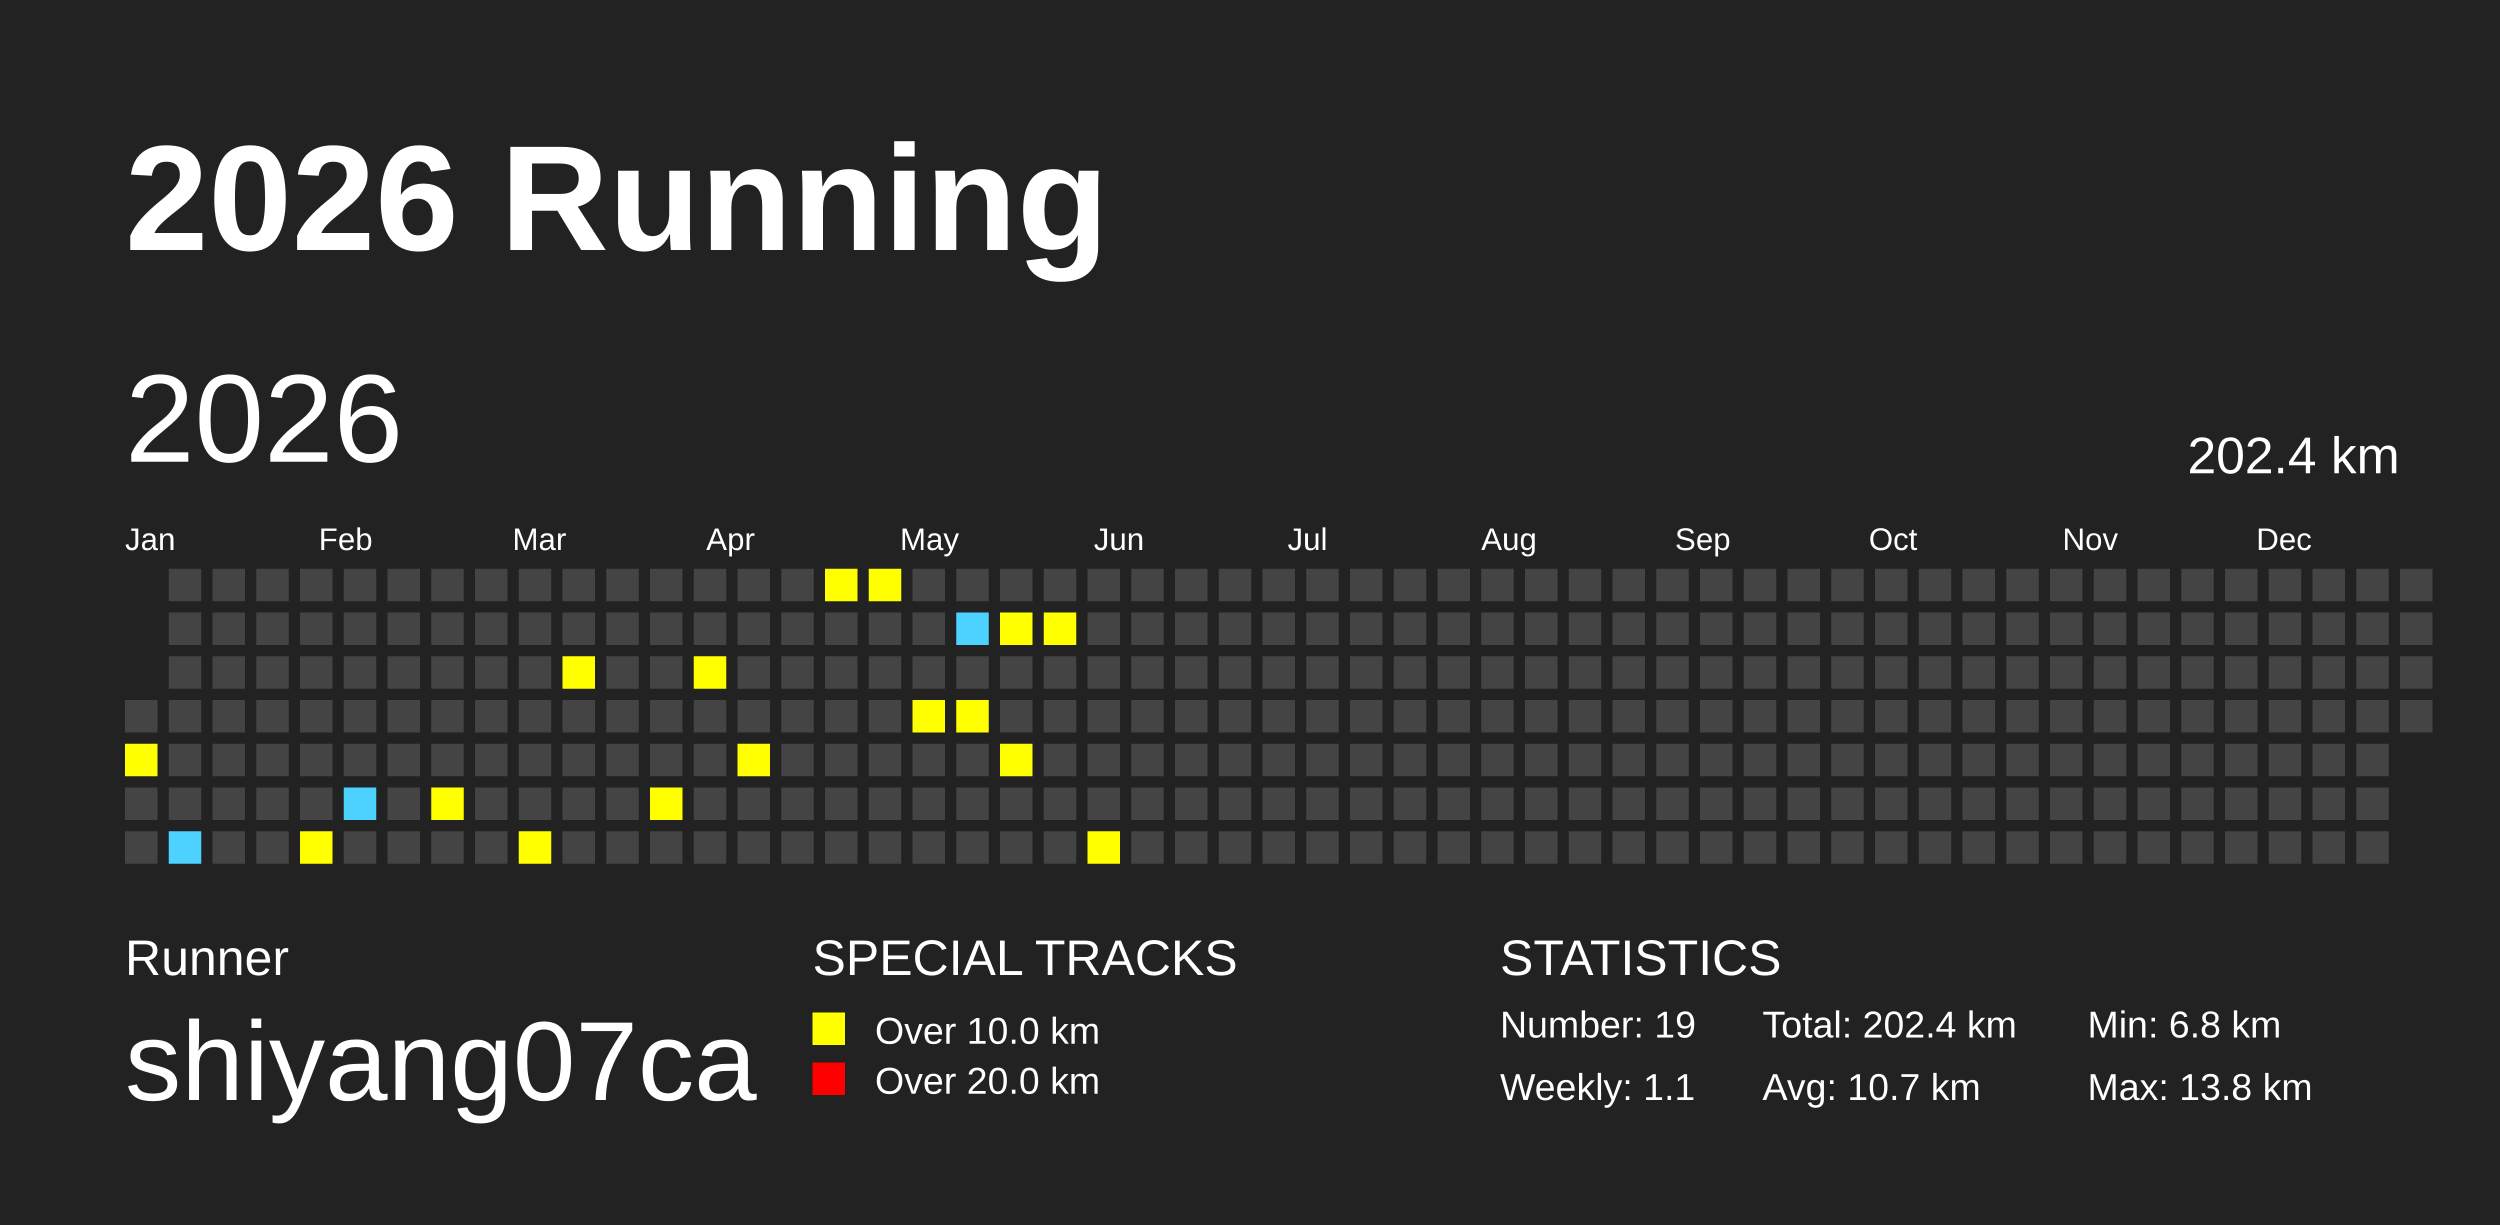
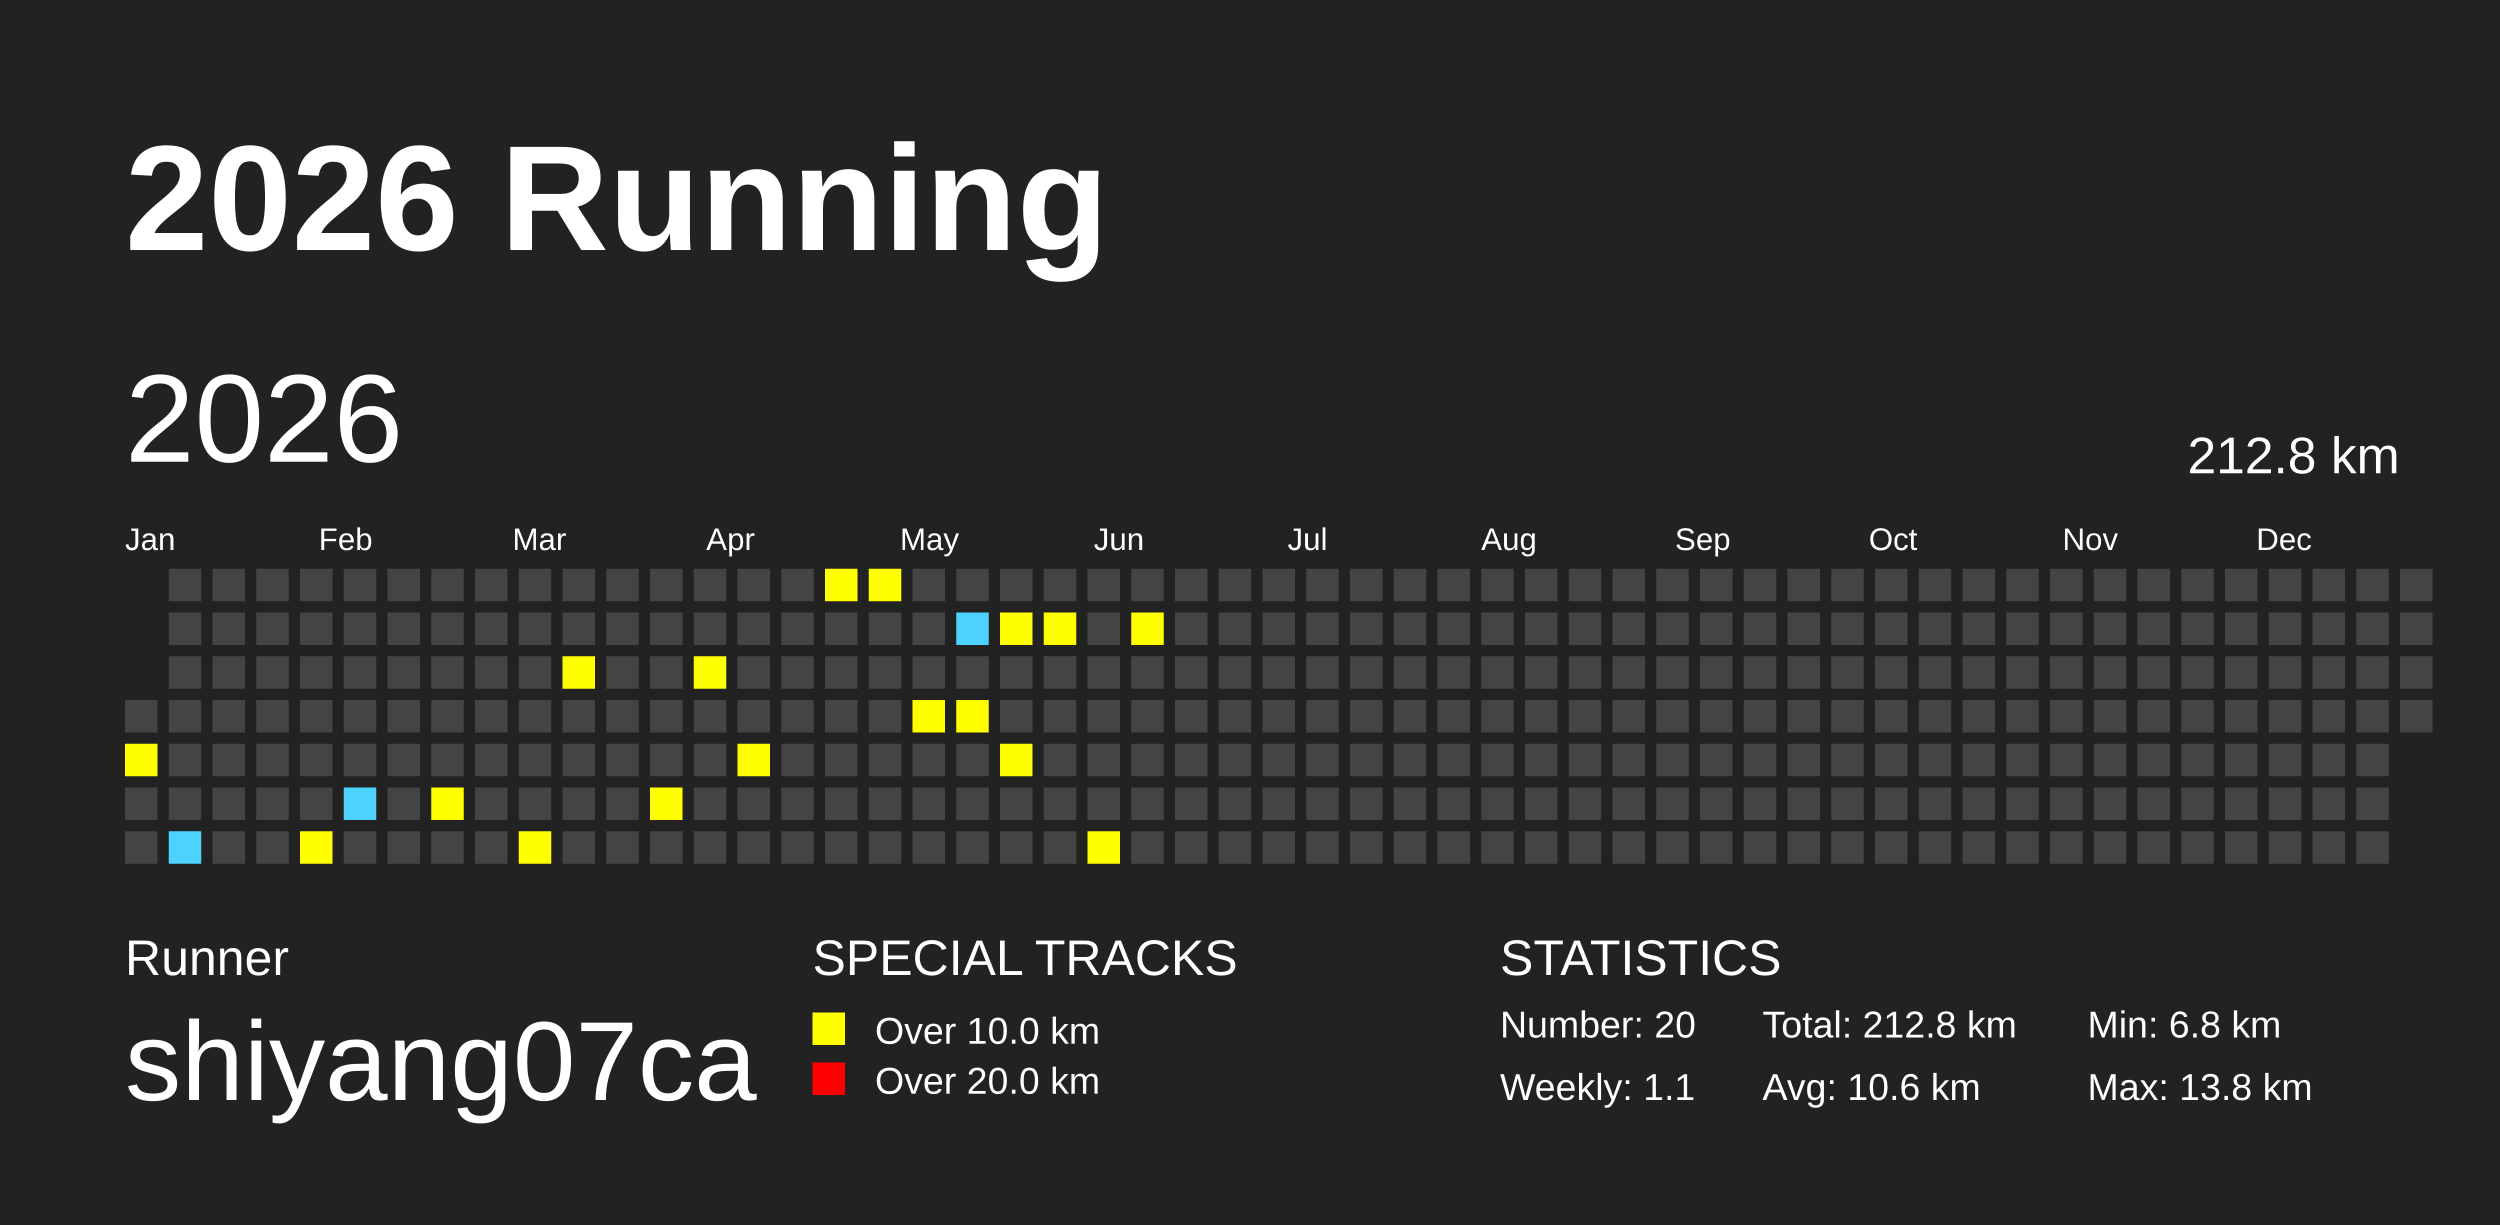
<svg xmlns="http://www.w3.org/2000/svg" baseProfile="full" height="98mm" version="1.1" viewBox="0,0,200,98" width="200mm">
  <defs>
    <pattern height="2" id="indoor-stripe" patternUnits="userSpaceOnUse" width="2">
      <line stroke="white" stroke-opacity="0.45" stroke-width="0.5" x1="0" x2="2" y1="2" y2="0" />
    </pattern>
  </defs>
  <rect fill="#222222" height="98" width="200" x="0" y="0" />
  <text fill="#FFFFFF" style="font-size:12px; font-family:Arial; font-weight:bold;" x="10" y="20">2026 Running</text>
  <text fill="#FFFFFF" style="font-size:4px; font-family:Arial" x="10" y="78">Runner</text>
  <text fill="#FFFFFF" style="font-size:9px; font-family:Arial" x="10" y="88">shiyang07ca</text>
  <text fill="#FFFFFF" style="font-size:4px; font-family:Arial" x="65" y="78">SPECIAL TRACKS</text>
  <rect fill="yellow" height="2.6" width="2.6" x="65" y="81" />
  <text fill="#FFFFFF" style="font-size:3px; font-family:Arial" x="70" y="83.5">Over 10.0 km</text>
  <rect fill="red" height="2.6" width="2.6" x="65" y="85" />
  <text fill="#FFFFFF" style="font-size:3px; font-family:Arial" x="70" y="87.5">Over 20.0 km</text>
  <text fill="#FFFFFF" style="font-size:4px; font-family:Arial" x="120" y="78">STATISTICS</text>
-   <text fill="#FFFFFF" style="font-size:3px; font-family:Arial" x="120" y="83">Number: 19</text>
+   <text fill="#FFFFFF" style="font-size:3px; font-family:Arial" x="120" y="83">Number: 20</text>
  <text fill="#FFFFFF" style="font-size:3px; font-family:Arial" x="120" y="88">Weekly: 1.1</text>
-   <text fill="#FFFFFF" style="font-size:3px; font-family:Arial" x="141" y="83">Total: 202.4 km</text>
-   <text fill="#FFFFFF" style="font-size:3px; font-family:Arial" x="141" y="88">Avg: 10.7 km</text>
+   <text fill="#FFFFFF" style="font-size:3px; font-family:Arial" x="141" y="83">Total: 212.8 km</text>
+   <text fill="#FFFFFF" style="font-size:3px; font-family:Arial" x="141" y="88">Avg: 10.6 km</text>
  <text fill="#FFFFFF" style="font-size:3px; font-family:Arial" x="167" y="83">Min: 6.8 km</text>
  <text fill="#FFFFFF" style="font-size:3px; font-family:Arial" x="167" y="88">Max: 13.8 km</text>
  <text dominant-baseline="hanging" fill="#FFFFFF" style="font-size:10.0px; font-family:Arial;" x="10" y="30">2026</text>
-   <text dominant-baseline="hanging" fill="#FFFFFF" style="font-size:4.125px; font-family:Arial;" x="175" y="35">202.4 km</text>
+   <text dominant-baseline="hanging" fill="#FFFFFF" style="font-size:4.125px; font-family:Arial;" x="175" y="35">212.8 km</text>
  <text fill="#FFFFFF" style="font-size:2.5px; font-family:Arial" x="10.0" y="44">Jan</text>
  <text fill="#FFFFFF" style="font-size:2.5px; font-family:Arial" x="25.5" y="44">Feb</text>
  <text fill="#FFFFFF" style="font-size:2.5px; font-family:Arial" x="41.0" y="44">Mar</text>
  <text fill="#FFFFFF" style="font-size:2.5px; font-family:Arial" x="56.5" y="44">Apr</text>
  <text fill="#FFFFFF" style="font-size:2.5px; font-family:Arial" x="72.0" y="44">May</text>
  <text fill="#FFFFFF" style="font-size:2.5px; font-family:Arial" x="87.5" y="44">Jun</text>
  <text fill="#FFFFFF" style="font-size:2.5px; font-family:Arial" x="103.0" y="44">Jul</text>
  <text fill="#FFFFFF" style="font-size:2.5px; font-family:Arial" x="118.5" y="44">Aug</text>
  <text fill="#FFFFFF" style="font-size:2.5px; font-family:Arial" x="134.0" y="44">Sep</text>
  <text fill="#FFFFFF" style="font-size:2.5px; font-family:Arial" x="149.5" y="44">Oct</text>
  <text fill="#FFFFFF" style="font-size:2.5px; font-family:Arial" x="165.0" y="44">Nov</text>
  <text fill="#FFFFFF" style="font-size:2.5px; font-family:Arial" x="180.5" y="44">Dec</text>
  <rect fill="#444444" height="2.6" width="2.6" x="10.0" y="56.0" />
  <rect fill="yellow" height="2.6" width="2.6" x="10.0" y="59.5" />
  <rect fill="#444444" height="2.6" width="2.6" x="10.0" y="63.0" />
  <rect fill="#444444" height="2.6" width="2.6" x="10.0" y="66.5" />
  <rect fill="#444444" height="2.6" width="2.6" x="13.5" y="45.5" />
  <rect fill="#444444" height="2.6" width="2.6" x="13.5" y="49.0" />
  <rect fill="#444444" height="2.6" width="2.6" x="13.5" y="52.5" />
  <rect fill="#444444" height="2.6" width="2.6" x="13.5" y="56.0" />
  <rect fill="#444444" height="2.6" width="2.6" x="13.5" y="59.5" />
  <rect fill="#444444" height="2.6" width="2.6" x="13.5" y="63.0" />
  <rect fill="#4DD2FF" height="2.6" width="2.6" x="13.5" y="66.5" />
  <rect fill="#444444" height="2.6" width="2.6" x="17.0" y="45.5" />
  <rect fill="#444444" height="2.6" width="2.6" x="17.0" y="49.0" />
  <rect fill="#444444" height="2.6" width="2.6" x="17.0" y="52.5" />
  <rect fill="#444444" height="2.6" width="2.6" x="17.0" y="56.0" />
  <rect fill="#444444" height="2.6" width="2.6" x="17.0" y="59.5" />
  <rect fill="#444444" height="2.6" width="2.6" x="17.0" y="63.0" />
  <rect fill="#444444" height="2.6" width="2.6" x="17.0" y="66.5" />
  <rect fill="#444444" height="2.6" width="2.6" x="20.5" y="45.5" />
  <rect fill="#444444" height="2.6" width="2.6" x="20.5" y="49.0" />
  <rect fill="#444444" height="2.6" width="2.6" x="20.5" y="52.5" />
  <rect fill="#444444" height="2.6" width="2.6" x="20.5" y="56.0" />
  <rect fill="#444444" height="2.6" width="2.6" x="20.5" y="59.5" />
  <rect fill="#444444" height="2.6" width="2.6" x="20.5" y="63.0" />
  <rect fill="#444444" height="2.6" width="2.6" x="20.5" y="66.5" />
  <rect fill="#444444" height="2.6" width="2.6" x="24.0" y="45.5" />
  <rect fill="#444444" height="2.6" width="2.6" x="24.0" y="49.0" />
  <rect fill="#444444" height="2.6" width="2.6" x="24.0" y="52.5" />
  <rect fill="#444444" height="2.6" width="2.6" x="24.0" y="56.0" />
  <rect fill="#444444" height="2.6" width="2.6" x="24.0" y="59.5" />
  <rect fill="#444444" height="2.6" width="2.6" x="24.0" y="63.0" />
  <rect fill="yellow" height="2.6" width="2.6" x="24.0" y="66.5" />
  <rect fill="#444444" height="2.6" width="2.6" x="27.5" y="45.5" />
  <rect fill="#444444" height="2.6" width="2.6" x="27.5" y="49.0" />
  <rect fill="#444444" height="2.6" width="2.6" x="27.5" y="52.5" />
  <rect fill="#444444" height="2.6" width="2.6" x="27.5" y="56.0" />
  <rect fill="#444444" height="2.6" width="2.6" x="27.5" y="59.5" />
  <rect fill="#4DD2FF" height="2.6" width="2.6" x="27.5" y="63.0" />
  <rect fill="#444444" height="2.6" width="2.6" x="27.5" y="66.5" />
  <rect fill="#444444" height="2.6" width="2.6" x="31.0" y="45.5" />
  <rect fill="#444444" height="2.6" width="2.6" x="31.0" y="49.0" />
  <rect fill="#444444" height="2.6" width="2.6" x="31.0" y="52.5" />
  <rect fill="#444444" height="2.6" width="2.6" x="31.0" y="56.0" />
  <rect fill="#444444" height="2.6" width="2.6" x="31.0" y="59.5" />
  <rect fill="#444444" height="2.6" width="2.6" x="31.0" y="63.0" />
  <rect fill="#444444" height="2.6" width="2.6" x="31.0" y="66.5" />
  <rect fill="#444444" height="2.6" width="2.6" x="34.5" y="45.5" />
  <rect fill="#444444" height="2.6" width="2.6" x="34.5" y="49.0" />
  <rect fill="#444444" height="2.6" width="2.6" x="34.5" y="52.5" />
  <rect fill="#444444" height="2.6" width="2.6" x="34.5" y="56.0" />
  <rect fill="#444444" height="2.6" width="2.6" x="34.5" y="59.5" />
  <rect fill="yellow" height="2.6" width="2.6" x="34.5" y="63.0" />
  <rect fill="#444444" height="2.6" width="2.6" x="34.5" y="66.5" />
  <rect fill="#444444" height="2.6" width="2.6" x="38.0" y="45.5" />
  <rect fill="#444444" height="2.6" width="2.6" x="38.0" y="49.0" />
  <rect fill="#444444" height="2.6" width="2.6" x="38.0" y="52.5" />
  <rect fill="#444444" height="2.6" width="2.6" x="38.0" y="56.0" />
  <rect fill="#444444" height="2.6" width="2.6" x="38.0" y="59.5" />
  <rect fill="#444444" height="2.6" width="2.6" x="38.0" y="63.0" />
  <rect fill="#444444" height="2.6" width="2.6" x="38.0" y="66.5" />
  <rect fill="#444444" height="2.6" width="2.6" x="41.5" y="45.5" />
  <rect fill="#444444" height="2.6" width="2.6" x="41.5" y="49.0" />
  <rect fill="#444444" height="2.6" width="2.6" x="41.5" y="52.5" />
  <rect fill="#444444" height="2.6" width="2.6" x="41.5" y="56.0" />
  <rect fill="#444444" height="2.6" width="2.6" x="41.5" y="59.5" />
  <rect fill="#444444" height="2.6" width="2.6" x="41.5" y="63.0" />
  <rect fill="yellow" height="2.6" width="2.6" x="41.5" y="66.5" />
  <rect fill="#444444" height="2.6" width="2.6" x="45.0" y="45.5" />
  <rect fill="#444444" height="2.6" width="2.6" x="45.0" y="49.0" />
  <rect fill="yellow" height="2.6" width="2.6" x="45.0" y="52.5" />
  <rect fill="#444444" height="2.6" width="2.6" x="45.0" y="56.0" />
  <rect fill="#444444" height="2.6" width="2.6" x="45.0" y="59.5" />
  <rect fill="#444444" height="2.6" width="2.6" x="45.0" y="63.0" />
  <rect fill="#444444" height="2.6" width="2.6" x="45.0" y="66.5" />
  <rect fill="#444444" height="2.6" width="2.6" x="48.5" y="45.5" />
  <rect fill="#444444" height="2.6" width="2.6" x="48.5" y="49.0" />
  <rect fill="#444444" height="2.6" width="2.6" x="48.5" y="52.5" />
  <rect fill="#444444" height="2.6" width="2.6" x="48.5" y="56.0" />
  <rect fill="#444444" height="2.6" width="2.6" x="48.5" y="59.5" />
  <rect fill="#444444" height="2.6" width="2.6" x="48.5" y="63.0" />
  <rect fill="#444444" height="2.6" width="2.6" x="48.5" y="66.5" />
  <rect fill="#444444" height="2.6" width="2.6" x="52.0" y="45.5" />
  <rect fill="#444444" height="2.6" width="2.6" x="52.0" y="49.0" />
  <rect fill="#444444" height="2.6" width="2.6" x="52.0" y="52.5" />
  <rect fill="#444444" height="2.6" width="2.6" x="52.0" y="56.0" />
  <rect fill="#444444" height="2.6" width="2.6" x="52.0" y="59.5" />
  <rect fill="yellow" height="2.6" width="2.6" x="52.0" y="63.0" />
  <rect fill="#444444" height="2.6" width="2.6" x="52.0" y="66.5" />
  <rect fill="#444444" height="2.6" width="2.6" x="55.5" y="45.5" />
  <rect fill="#444444" height="2.6" width="2.6" x="55.5" y="49.0" />
  <rect fill="yellow" height="2.6" width="2.6" x="55.5" y="52.5" />
  <rect fill="#444444" height="2.6" width="2.6" x="55.5" y="56.0" />
  <rect fill="#444444" height="2.6" width="2.6" x="55.5" y="59.5" />
  <rect fill="#444444" height="2.6" width="2.6" x="55.5" y="63.0" />
  <rect fill="#444444" height="2.6" width="2.6" x="55.5" y="66.5" />
  <rect fill="#444444" height="2.6" width="2.6" x="59.0" y="45.5" />
  <rect fill="#444444" height="2.6" width="2.6" x="59.0" y="49.0" />
  <rect fill="#444444" height="2.6" width="2.6" x="59.0" y="52.5" />
  <rect fill="#444444" height="2.6" width="2.6" x="59.0" y="56.0" />
  <rect fill="yellow" height="2.6" width="2.6" x="59.0" y="59.5" />
  <rect fill="#444444" height="2.6" width="2.6" x="59.0" y="63.0" />
  <rect fill="#444444" height="2.6" width="2.6" x="59.0" y="66.5" />
  <rect fill="#444444" height="2.6" width="2.6" x="62.5" y="45.5" />
  <rect fill="#444444" height="2.6" width="2.6" x="62.5" y="49.0" />
  <rect fill="#444444" height="2.6" width="2.6" x="62.5" y="52.5" />
  <rect fill="#444444" height="2.6" width="2.6" x="62.5" y="56.0" />
  <rect fill="#444444" height="2.6" width="2.6" x="62.5" y="59.5" />
  <rect fill="#444444" height="2.6" width="2.6" x="62.5" y="63.0" />
  <rect fill="#444444" height="2.6" width="2.6" x="62.5" y="66.5" />
  <rect fill="yellow" height="2.6" width="2.6" x="66.0" y="45.5" />
  <rect fill="#444444" height="2.6" width="2.6" x="66.0" y="49.0" />
  <rect fill="#444444" height="2.6" width="2.6" x="66.0" y="52.5" />
  <rect fill="#444444" height="2.6" width="2.6" x="66.0" y="56.0" />
  <rect fill="#444444" height="2.6" width="2.6" x="66.0" y="59.5" />
  <rect fill="#444444" height="2.6" width="2.6" x="66.0" y="63.0" />
  <rect fill="#444444" height="2.6" width="2.6" x="66.0" y="66.5" />
  <rect fill="yellow" height="2.6" width="2.6" x="69.5" y="45.5" />
  <rect fill="#444444" height="2.6" width="2.6" x="69.5" y="49.0" />
  <rect fill="#444444" height="2.6" width="2.6" x="69.5" y="52.5" />
  <rect fill="#444444" height="2.6" width="2.6" x="69.5" y="56.0" />
  <rect fill="#444444" height="2.6" width="2.6" x="69.5" y="59.5" />
  <rect fill="#444444" height="2.6" width="2.6" x="69.5" y="63.0" />
  <rect fill="#444444" height="2.6" width="2.6" x="69.5" y="66.5" />
  <rect fill="#444444" height="2.6" width="2.6" x="73.0" y="45.5" />
  <rect fill="#444444" height="2.6" width="2.6" x="73.0" y="49.0" />
  <rect fill="#444444" height="2.6" width="2.6" x="73.0" y="52.5" />
  <rect fill="yellow" height="2.6" width="2.6" x="73.0" y="56.0" />
  <rect fill="#444444" height="2.6" width="2.6" x="73.0" y="59.5" />
  <rect fill="#444444" height="2.6" width="2.6" x="73.0" y="63.0" />
  <rect fill="#444444" height="2.6" width="2.6" x="73.0" y="66.5" />
  <rect fill="#444444" height="2.6" width="2.6" x="76.5" y="45.5" />
  <rect fill="#4DD2FF" height="2.6" width="2.6" x="76.5" y="49.0" />
  <rect fill="#444444" height="2.6" width="2.6" x="76.5" y="52.5" />
  <rect fill="yellow" height="2.6" width="2.6" x="76.5" y="56.0" />
  <rect fill="#444444" height="2.6" width="2.6" x="76.5" y="59.5" />
  <rect fill="#444444" height="2.6" width="2.6" x="76.5" y="63.0" />
  <rect fill="#444444" height="2.6" width="2.6" x="76.5" y="66.5" />
  <rect fill="#444444" height="2.6" width="2.6" x="80.0" y="45.5" />
  <rect fill="yellow" height="2.6" width="2.6" x="80.0" y="49.0" />
  <rect fill="#444444" height="2.6" width="2.6" x="80.0" y="52.5" />
  <rect fill="#444444" height="2.6" width="2.6" x="80.0" y="56.0" />
  <rect fill="yellow" height="2.6" width="2.6" x="80.0" y="59.5" />
  <rect fill="#444444" height="2.6" width="2.6" x="80.0" y="63.0" />
  <rect fill="#444444" height="2.6" width="2.6" x="80.0" y="66.5" />
  <rect fill="#444444" height="2.6" width="2.6" x="83.5" y="45.5" />
  <rect fill="yellow" height="2.6" width="2.6" x="83.5" y="49.0" />
  <rect fill="#444444" height="2.6" width="2.6" x="83.5" y="52.5" />
  <rect fill="#444444" height="2.6" width="2.6" x="83.5" y="56.0" />
  <rect fill="#444444" height="2.6" width="2.6" x="83.5" y="59.5" />
  <rect fill="#444444" height="2.6" width="2.6" x="83.5" y="63.0" />
  <rect fill="#444444" height="2.6" width="2.6" x="83.5" y="66.5" />
  <rect fill="#444444" height="2.6" width="2.6" x="87.0" y="45.5" />
  <rect fill="#444444" height="2.6" width="2.6" x="87.0" y="49.0" />
  <rect fill="#444444" height="2.6" width="2.6" x="87.0" y="52.5" />
  <rect fill="#444444" height="2.6" width="2.6" x="87.0" y="56.0" />
  <rect fill="#444444" height="2.6" width="2.6" x="87.0" y="59.5" />
  <rect fill="#444444" height="2.6" width="2.6" x="87.0" y="63.0" />
  <rect fill="yellow" height="2.6" width="2.6" x="87.0" y="66.5" />
  <rect fill="#444444" height="2.6" width="2.6" x="90.5" y="45.5" />
-   <rect fill="#444444" height="2.6" width="2.6" x="90.5" y="49.0" />
+   <rect fill="yellow" height="2.6" width="2.6" x="90.5" y="49.0" />
  <rect fill="#444444" height="2.6" width="2.6" x="90.5" y="52.5" />
  <rect fill="#444444" height="2.6" width="2.6" x="90.5" y="56.0" />
  <rect fill="#444444" height="2.6" width="2.6" x="90.5" y="59.5" />
  <rect fill="#444444" height="2.6" width="2.6" x="90.5" y="63.0" />
  <rect fill="#444444" height="2.6" width="2.6" x="90.5" y="66.5" />
  <rect fill="#444444" height="2.6" width="2.6" x="94.0" y="45.5" />
  <rect fill="#444444" height="2.6" width="2.6" x="94.0" y="49.0" />
  <rect fill="#444444" height="2.6" width="2.6" x="94.0" y="52.5" />
  <rect fill="#444444" height="2.6" width="2.6" x="94.0" y="56.0" />
  <rect fill="#444444" height="2.6" width="2.6" x="94.0" y="59.5" />
  <rect fill="#444444" height="2.6" width="2.6" x="94.0" y="63.0" />
  <rect fill="#444444" height="2.6" width="2.6" x="94.0" y="66.5" />
  <rect fill="#444444" height="2.6" width="2.6" x="97.5" y="45.5" />
  <rect fill="#444444" height="2.6" width="2.6" x="97.5" y="49.0" />
  <rect fill="#444444" height="2.6" width="2.6" x="97.5" y="52.5" />
  <rect fill="#444444" height="2.6" width="2.6" x="97.5" y="56.0" />
  <rect fill="#444444" height="2.6" width="2.6" x="97.5" y="59.5" />
  <rect fill="#444444" height="2.6" width="2.6" x="97.5" y="63.0" />
  <rect fill="#444444" height="2.6" width="2.6" x="97.5" y="66.5" />
  <rect fill="#444444" height="2.6" width="2.6" x="101.0" y="45.5" />
  <rect fill="#444444" height="2.6" width="2.6" x="101.0" y="49.0" />
  <rect fill="#444444" height="2.6" width="2.6" x="101.0" y="52.5" />
  <rect fill="#444444" height="2.6" width="2.6" x="101.0" y="56.0" />
  <rect fill="#444444" height="2.6" width="2.6" x="101.0" y="59.5" />
  <rect fill="#444444" height="2.6" width="2.6" x="101.0" y="63.0" />
  <rect fill="#444444" height="2.6" width="2.6" x="101.0" y="66.5" />
  <rect fill="#444444" height="2.6" width="2.6" x="104.5" y="45.5" />
  <rect fill="#444444" height="2.6" width="2.6" x="104.5" y="49.0" />
  <rect fill="#444444" height="2.6" width="2.6" x="104.5" y="52.5" />
  <rect fill="#444444" height="2.6" width="2.6" x="104.5" y="56.0" />
  <rect fill="#444444" height="2.6" width="2.6" x="104.5" y="59.5" />
  <rect fill="#444444" height="2.6" width="2.6" x="104.5" y="63.0" />
  <rect fill="#444444" height="2.6" width="2.6" x="104.5" y="66.5" />
  <rect fill="#444444" height="2.6" width="2.6" x="108.0" y="45.5" />
  <rect fill="#444444" height="2.6" width="2.6" x="108.0" y="49.0" />
  <rect fill="#444444" height="2.6" width="2.6" x="108.0" y="52.5" />
  <rect fill="#444444" height="2.6" width="2.6" x="108.0" y="56.0" />
  <rect fill="#444444" height="2.6" width="2.6" x="108.0" y="59.5" />
  <rect fill="#444444" height="2.6" width="2.6" x="108.0" y="63.0" />
  <rect fill="#444444" height="2.6" width="2.6" x="108.0" y="66.5" />
  <rect fill="#444444" height="2.6" width="2.6" x="111.5" y="45.5" />
  <rect fill="#444444" height="2.6" width="2.6" x="111.5" y="49.0" />
  <rect fill="#444444" height="2.6" width="2.6" x="111.5" y="52.5" />
  <rect fill="#444444" height="2.6" width="2.6" x="111.5" y="56.0" />
  <rect fill="#444444" height="2.6" width="2.6" x="111.5" y="59.5" />
  <rect fill="#444444" height="2.6" width="2.6" x="111.5" y="63.0" />
  <rect fill="#444444" height="2.6" width="2.6" x="111.5" y="66.5" />
  <rect fill="#444444" height="2.6" width="2.6" x="115.0" y="45.5" />
  <rect fill="#444444" height="2.6" width="2.6" x="115.0" y="49.0" />
  <rect fill="#444444" height="2.6" width="2.6" x="115.0" y="52.5" />
  <rect fill="#444444" height="2.6" width="2.6" x="115.0" y="56.0" />
  <rect fill="#444444" height="2.6" width="2.6" x="115.0" y="59.5" />
  <rect fill="#444444" height="2.6" width="2.6" x="115.0" y="63.0" />
  <rect fill="#444444" height="2.6" width="2.6" x="115.0" y="66.5" />
  <rect fill="#444444" height="2.6" width="2.6" x="118.5" y="45.5" />
  <rect fill="#444444" height="2.6" width="2.6" x="118.5" y="49.0" />
  <rect fill="#444444" height="2.6" width="2.6" x="118.5" y="52.5" />
  <rect fill="#444444" height="2.6" width="2.6" x="118.5" y="56.0" />
  <rect fill="#444444" height="2.6" width="2.6" x="118.5" y="59.5" />
  <rect fill="#444444" height="2.6" width="2.6" x="118.5" y="63.0" />
  <rect fill="#444444" height="2.6" width="2.6" x="118.5" y="66.5" />
  <rect fill="#444444" height="2.6" width="2.6" x="122.0" y="45.5" />
  <rect fill="#444444" height="2.6" width="2.6" x="122.0" y="49.0" />
  <rect fill="#444444" height="2.6" width="2.6" x="122.0" y="52.5" />
  <rect fill="#444444" height="2.6" width="2.6" x="122.0" y="56.0" />
  <rect fill="#444444" height="2.6" width="2.6" x="122.0" y="59.5" />
  <rect fill="#444444" height="2.6" width="2.6" x="122.0" y="63.0" />
  <rect fill="#444444" height="2.6" width="2.6" x="122.0" y="66.5" />
  <rect fill="#444444" height="2.6" width="2.6" x="125.5" y="45.5" />
  <rect fill="#444444" height="2.6" width="2.6" x="125.5" y="49.0" />
  <rect fill="#444444" height="2.6" width="2.6" x="125.5" y="52.5" />
  <rect fill="#444444" height="2.6" width="2.6" x="125.5" y="56.0" />
  <rect fill="#444444" height="2.6" width="2.6" x="125.5" y="59.5" />
  <rect fill="#444444" height="2.6" width="2.6" x="125.5" y="63.0" />
  <rect fill="#444444" height="2.6" width="2.6" x="125.5" y="66.5" />
  <rect fill="#444444" height="2.6" width="2.6" x="129.0" y="45.5" />
  <rect fill="#444444" height="2.6" width="2.6" x="129.0" y="49.0" />
  <rect fill="#444444" height="2.6" width="2.6" x="129.0" y="52.5" />
  <rect fill="#444444" height="2.6" width="2.6" x="129.0" y="56.0" />
  <rect fill="#444444" height="2.6" width="2.6" x="129.0" y="59.5" />
  <rect fill="#444444" height="2.6" width="2.6" x="129.0" y="63.0" />
  <rect fill="#444444" height="2.6" width="2.6" x="129.0" y="66.5" />
  <rect fill="#444444" height="2.6" width="2.6" x="132.5" y="45.5" />
  <rect fill="#444444" height="2.6" width="2.6" x="132.5" y="49.0" />
  <rect fill="#444444" height="2.6" width="2.6" x="132.5" y="52.5" />
  <rect fill="#444444" height="2.6" width="2.6" x="132.5" y="56.0" />
  <rect fill="#444444" height="2.6" width="2.6" x="132.5" y="59.5" />
  <rect fill="#444444" height="2.6" width="2.6" x="132.5" y="63.0" />
  <rect fill="#444444" height="2.6" width="2.6" x="132.5" y="66.5" />
  <rect fill="#444444" height="2.6" width="2.6" x="136.0" y="45.5" />
  <rect fill="#444444" height="2.6" width="2.6" x="136.0" y="49.0" />
  <rect fill="#444444" height="2.6" width="2.6" x="136.0" y="52.5" />
  <rect fill="#444444" height="2.6" width="2.6" x="136.0" y="56.0" />
  <rect fill="#444444" height="2.6" width="2.6" x="136.0" y="59.5" />
  <rect fill="#444444" height="2.6" width="2.6" x="136.0" y="63.0" />
  <rect fill="#444444" height="2.6" width="2.6" x="136.0" y="66.5" />
  <rect fill="#444444" height="2.6" width="2.6" x="139.5" y="45.5" />
  <rect fill="#444444" height="2.6" width="2.6" x="139.5" y="49.0" />
  <rect fill="#444444" height="2.6" width="2.6" x="139.5" y="52.5" />
  <rect fill="#444444" height="2.6" width="2.6" x="139.5" y="56.0" />
  <rect fill="#444444" height="2.6" width="2.6" x="139.5" y="59.5" />
  <rect fill="#444444" height="2.6" width="2.6" x="139.5" y="63.0" />
  <rect fill="#444444" height="2.6" width="2.6" x="139.5" y="66.5" />
  <rect fill="#444444" height="2.6" width="2.6" x="143.0" y="45.5" />
  <rect fill="#444444" height="2.6" width="2.6" x="143.0" y="49.0" />
  <rect fill="#444444" height="2.6" width="2.6" x="143.0" y="52.5" />
  <rect fill="#444444" height="2.6" width="2.6" x="143.0" y="56.0" />
  <rect fill="#444444" height="2.6" width="2.6" x="143.0" y="59.5" />
  <rect fill="#444444" height="2.6" width="2.6" x="143.0" y="63.0" />
  <rect fill="#444444" height="2.6" width="2.6" x="143.0" y="66.5" />
  <rect fill="#444444" height="2.6" width="2.6" x="146.5" y="45.5" />
  <rect fill="#444444" height="2.6" width="2.6" x="146.5" y="49.0" />
  <rect fill="#444444" height="2.6" width="2.6" x="146.5" y="52.5" />
  <rect fill="#444444" height="2.6" width="2.6" x="146.5" y="56.0" />
  <rect fill="#444444" height="2.6" width="2.6" x="146.5" y="59.5" />
  <rect fill="#444444" height="2.6" width="2.6" x="146.5" y="63.0" />
  <rect fill="#444444" height="2.6" width="2.6" x="146.5" y="66.5" />
  <rect fill="#444444" height="2.6" width="2.6" x="150.0" y="45.5" />
  <rect fill="#444444" height="2.6" width="2.6" x="150.0" y="49.0" />
  <rect fill="#444444" height="2.6" width="2.6" x="150.0" y="52.5" />
  <rect fill="#444444" height="2.6" width="2.6" x="150.0" y="56.0" />
  <rect fill="#444444" height="2.6" width="2.6" x="150.0" y="59.5" />
  <rect fill="#444444" height="2.6" width="2.6" x="150.0" y="63.0" />
  <rect fill="#444444" height="2.6" width="2.6" x="150.0" y="66.5" />
  <rect fill="#444444" height="2.6" width="2.6" x="153.5" y="45.5" />
  <rect fill="#444444" height="2.6" width="2.6" x="153.5" y="49.0" />
  <rect fill="#444444" height="2.6" width="2.6" x="153.5" y="52.5" />
  <rect fill="#444444" height="2.6" width="2.6" x="153.5" y="56.0" />
  <rect fill="#444444" height="2.6" width="2.6" x="153.5" y="59.5" />
  <rect fill="#444444" height="2.6" width="2.6" x="153.5" y="63.0" />
  <rect fill="#444444" height="2.6" width="2.6" x="153.5" y="66.5" />
  <rect fill="#444444" height="2.6" width="2.6" x="157.0" y="45.5" />
  <rect fill="#444444" height="2.6" width="2.6" x="157.0" y="49.0" />
  <rect fill="#444444" height="2.6" width="2.6" x="157.0" y="52.5" />
  <rect fill="#444444" height="2.6" width="2.6" x="157.0" y="56.0" />
  <rect fill="#444444" height="2.6" width="2.6" x="157.0" y="59.5" />
  <rect fill="#444444" height="2.6" width="2.6" x="157.0" y="63.0" />
  <rect fill="#444444" height="2.6" width="2.6" x="157.0" y="66.5" />
  <rect fill="#444444" height="2.6" width="2.6" x="160.5" y="45.5" />
  <rect fill="#444444" height="2.6" width="2.6" x="160.5" y="49.0" />
  <rect fill="#444444" height="2.6" width="2.6" x="160.5" y="52.5" />
  <rect fill="#444444" height="2.6" width="2.6" x="160.5" y="56.0" />
  <rect fill="#444444" height="2.6" width="2.6" x="160.5" y="59.5" />
  <rect fill="#444444" height="2.6" width="2.6" x="160.5" y="63.0" />
  <rect fill="#444444" height="2.6" width="2.6" x="160.5" y="66.5" />
  <rect fill="#444444" height="2.6" width="2.6" x="164.0" y="45.5" />
  <rect fill="#444444" height="2.6" width="2.6" x="164.0" y="49.0" />
  <rect fill="#444444" height="2.6" width="2.6" x="164.0" y="52.5" />
  <rect fill="#444444" height="2.6" width="2.6" x="164.0" y="56.0" />
  <rect fill="#444444" height="2.6" width="2.6" x="164.0" y="59.5" />
  <rect fill="#444444" height="2.6" width="2.6" x="164.0" y="63.0" />
  <rect fill="#444444" height="2.6" width="2.6" x="164.0" y="66.5" />
  <rect fill="#444444" height="2.6" width="2.6" x="167.5" y="45.5" />
  <rect fill="#444444" height="2.6" width="2.6" x="167.5" y="49.0" />
  <rect fill="#444444" height="2.6" width="2.6" x="167.5" y="52.5" />
  <rect fill="#444444" height="2.6" width="2.6" x="167.5" y="56.0" />
  <rect fill="#444444" height="2.6" width="2.6" x="167.5" y="59.5" />
  <rect fill="#444444" height="2.6" width="2.6" x="167.5" y="63.0" />
  <rect fill="#444444" height="2.6" width="2.6" x="167.5" y="66.5" />
  <rect fill="#444444" height="2.6" width="2.6" x="171.0" y="45.5" />
  <rect fill="#444444" height="2.6" width="2.6" x="171.0" y="49.0" />
  <rect fill="#444444" height="2.6" width="2.6" x="171.0" y="52.5" />
  <rect fill="#444444" height="2.6" width="2.6" x="171.0" y="56.0" />
  <rect fill="#444444" height="2.6" width="2.6" x="171.0" y="59.5" />
  <rect fill="#444444" height="2.6" width="2.6" x="171.0" y="63.0" />
  <rect fill="#444444" height="2.6" width="2.6" x="171.0" y="66.5" />
  <rect fill="#444444" height="2.6" width="2.6" x="174.5" y="45.5" />
  <rect fill="#444444" height="2.6" width="2.6" x="174.5" y="49.0" />
  <rect fill="#444444" height="2.6" width="2.6" x="174.5" y="52.5" />
  <rect fill="#444444" height="2.6" width="2.6" x="174.5" y="56.0" />
  <rect fill="#444444" height="2.6" width="2.6" x="174.5" y="59.5" />
  <rect fill="#444444" height="2.6" width="2.6" x="174.5" y="63.0" />
  <rect fill="#444444" height="2.6" width="2.6" x="174.5" y="66.5" />
  <rect fill="#444444" height="2.6" width="2.6" x="178.0" y="45.5" />
  <rect fill="#444444" height="2.6" width="2.6" x="178.0" y="49.0" />
  <rect fill="#444444" height="2.6" width="2.6" x="178.0" y="52.5" />
  <rect fill="#444444" height="2.6" width="2.6" x="178.0" y="56.0" />
  <rect fill="#444444" height="2.6" width="2.6" x="178.0" y="59.5" />
  <rect fill="#444444" height="2.6" width="2.6" x="178.0" y="63.0" />
  <rect fill="#444444" height="2.6" width="2.6" x="178.0" y="66.5" />
  <rect fill="#444444" height="2.6" width="2.6" x="181.5" y="45.5" />
  <rect fill="#444444" height="2.6" width="2.6" x="181.5" y="49.0" />
  <rect fill="#444444" height="2.6" width="2.6" x="181.5" y="52.5" />
  <rect fill="#444444" height="2.6" width="2.6" x="181.5" y="56.0" />
  <rect fill="#444444" height="2.6" width="2.6" x="181.5" y="59.5" />
  <rect fill="#444444" height="2.6" width="2.6" x="181.5" y="63.0" />
  <rect fill="#444444" height="2.6" width="2.6" x="181.5" y="66.5" />
  <rect fill="#444444" height="2.6" width="2.6" x="185.0" y="45.5" />
  <rect fill="#444444" height="2.6" width="2.6" x="185.0" y="49.0" />
  <rect fill="#444444" height="2.6" width="2.6" x="185.0" y="52.5" />
  <rect fill="#444444" height="2.6" width="2.6" x="185.0" y="56.0" />
  <rect fill="#444444" height="2.6" width="2.6" x="185.0" y="59.5" />
  <rect fill="#444444" height="2.6" width="2.6" x="185.0" y="63.0" />
  <rect fill="#444444" height="2.6" width="2.6" x="185.0" y="66.5" />
  <rect fill="#444444" height="2.6" width="2.6" x="188.5" y="45.5" />
  <rect fill="#444444" height="2.6" width="2.6" x="188.5" y="49.0" />
  <rect fill="#444444" height="2.6" width="2.6" x="188.5" y="52.5" />
  <rect fill="#444444" height="2.6" width="2.6" x="188.5" y="56.0" />
  <rect fill="#444444" height="2.6" width="2.6" x="188.5" y="59.5" />
  <rect fill="#444444" height="2.6" width="2.6" x="188.5" y="63.0" />
  <rect fill="#444444" height="2.6" width="2.6" x="188.5" y="66.5" />
  <rect fill="#444444" height="2.6" width="2.6" x="192.0" y="45.5" />
  <rect fill="#444444" height="2.6" width="2.6" x="192.0" y="49.0" />
  <rect fill="#444444" height="2.6" width="2.6" x="192.0" y="52.5" />
  <rect fill="#444444" height="2.6" width="2.6" x="192.0" y="56.0" />
</svg>
